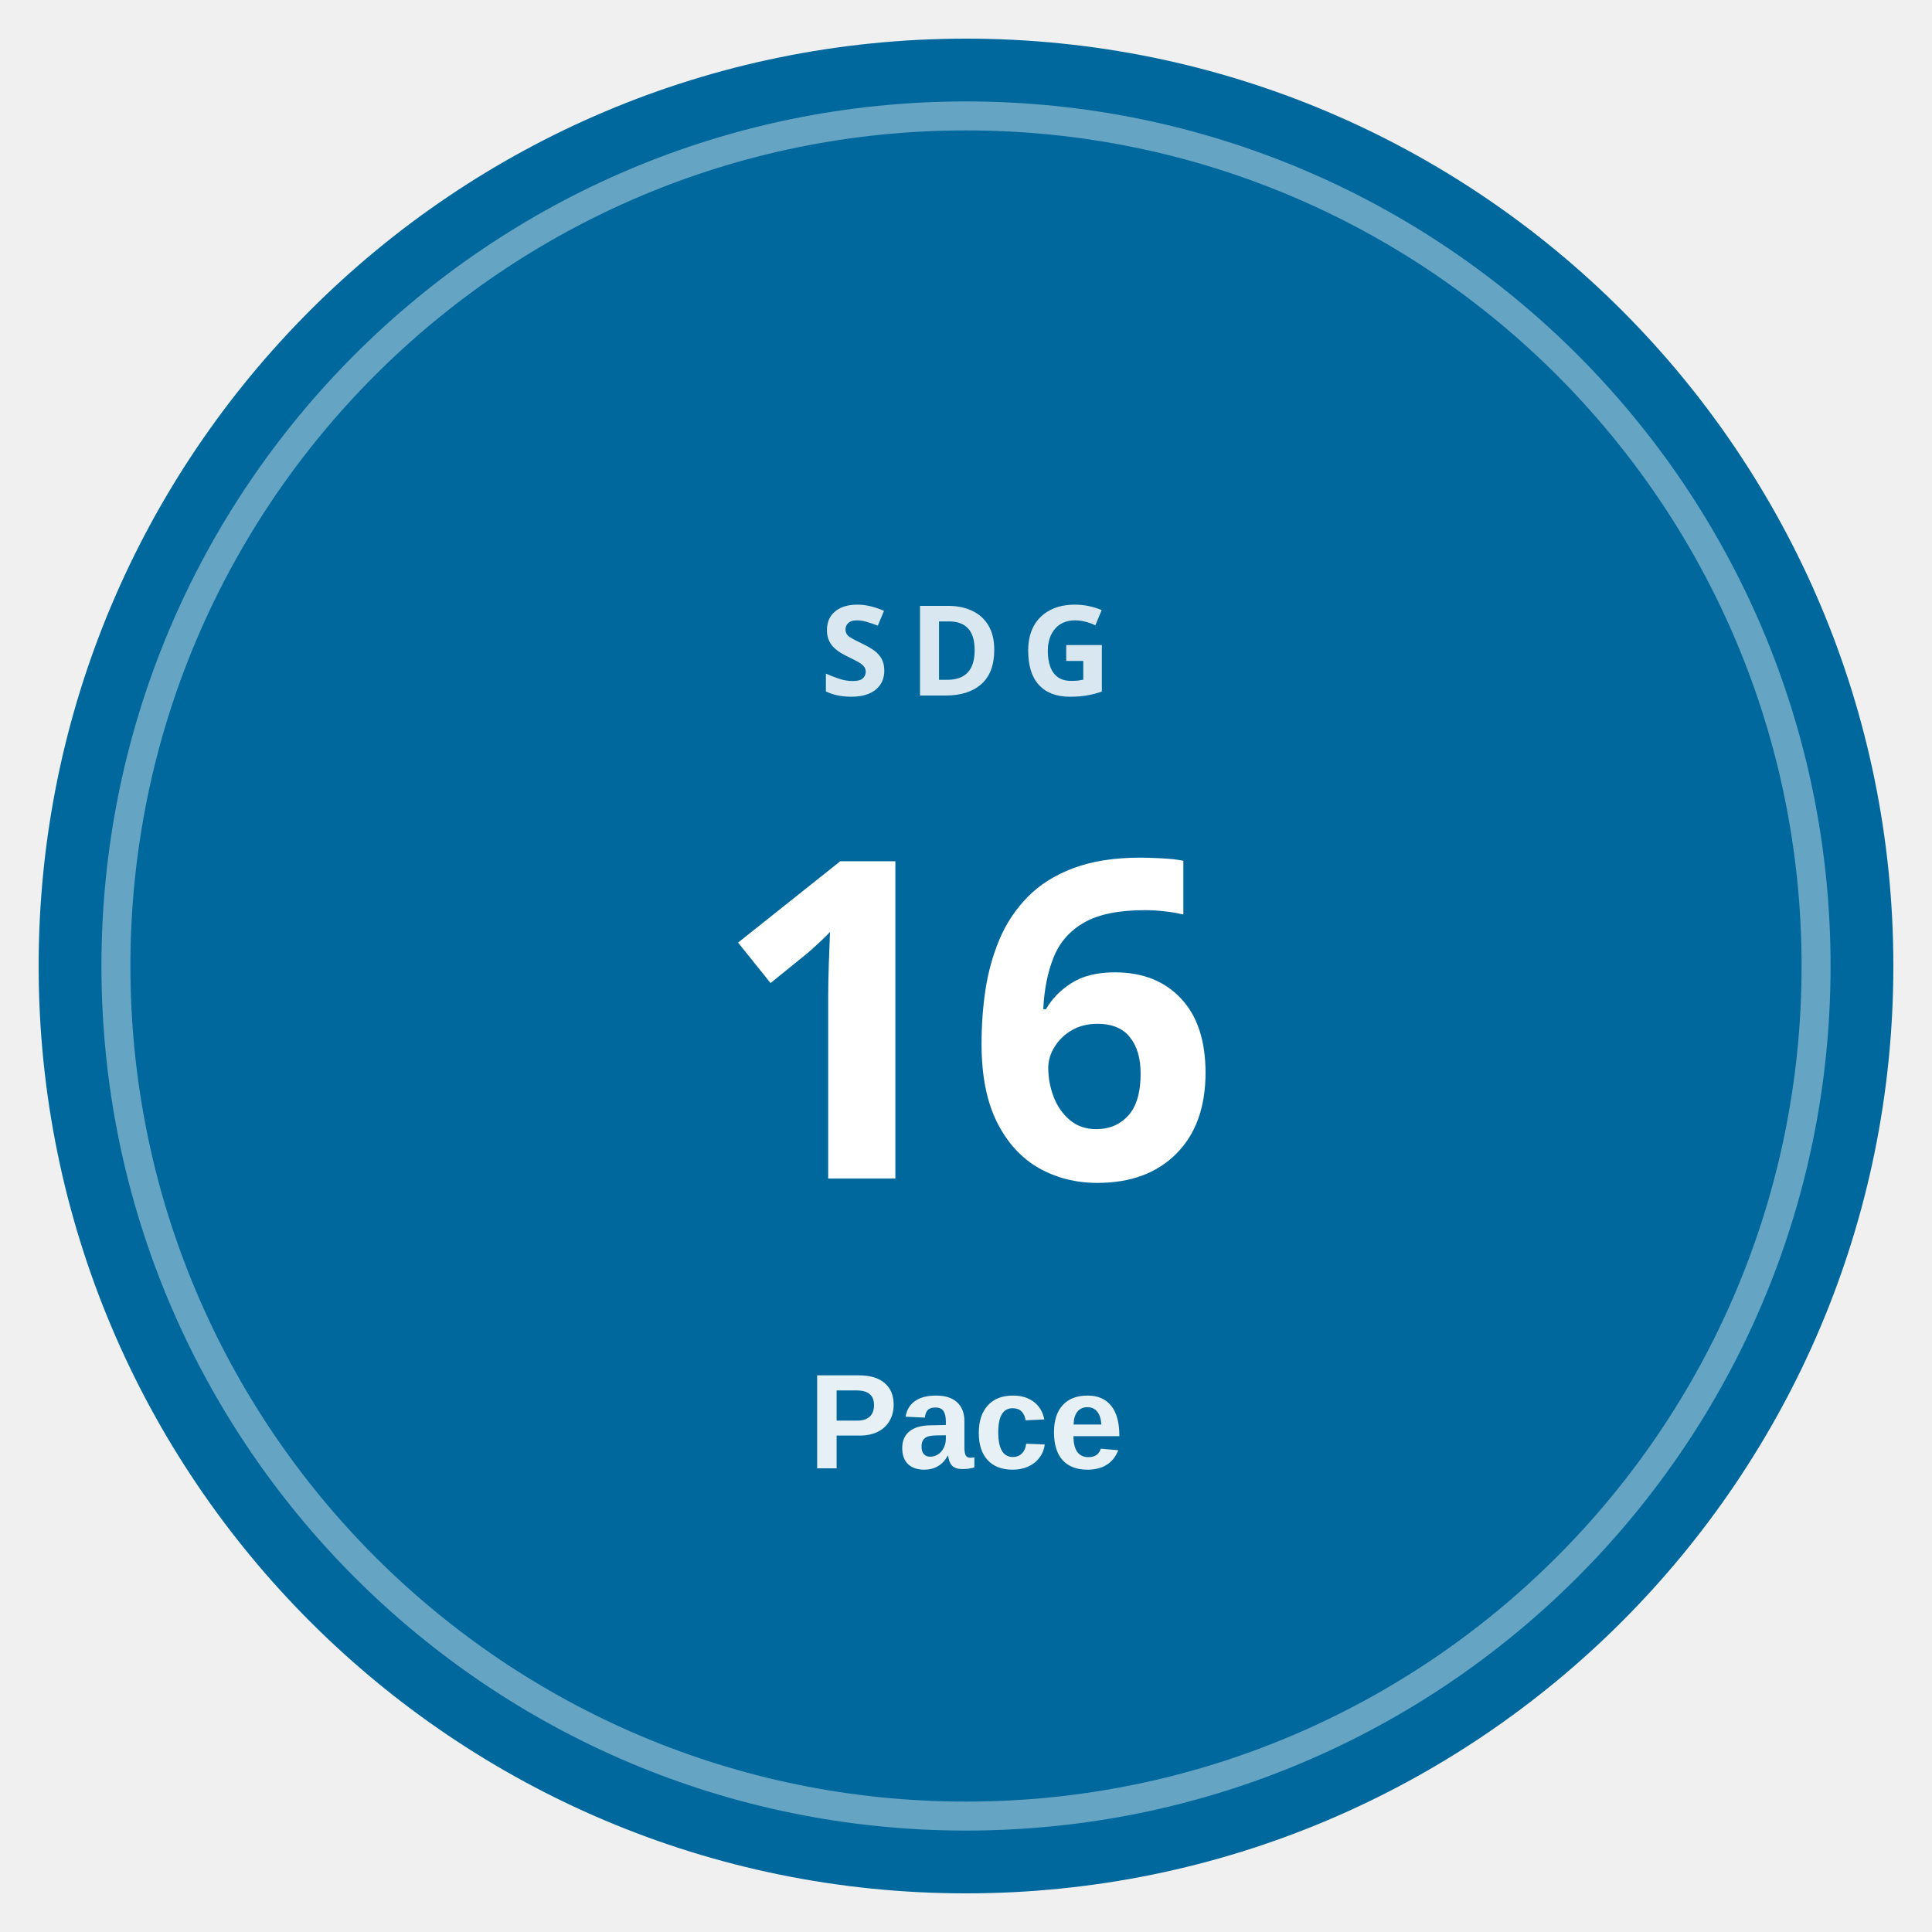
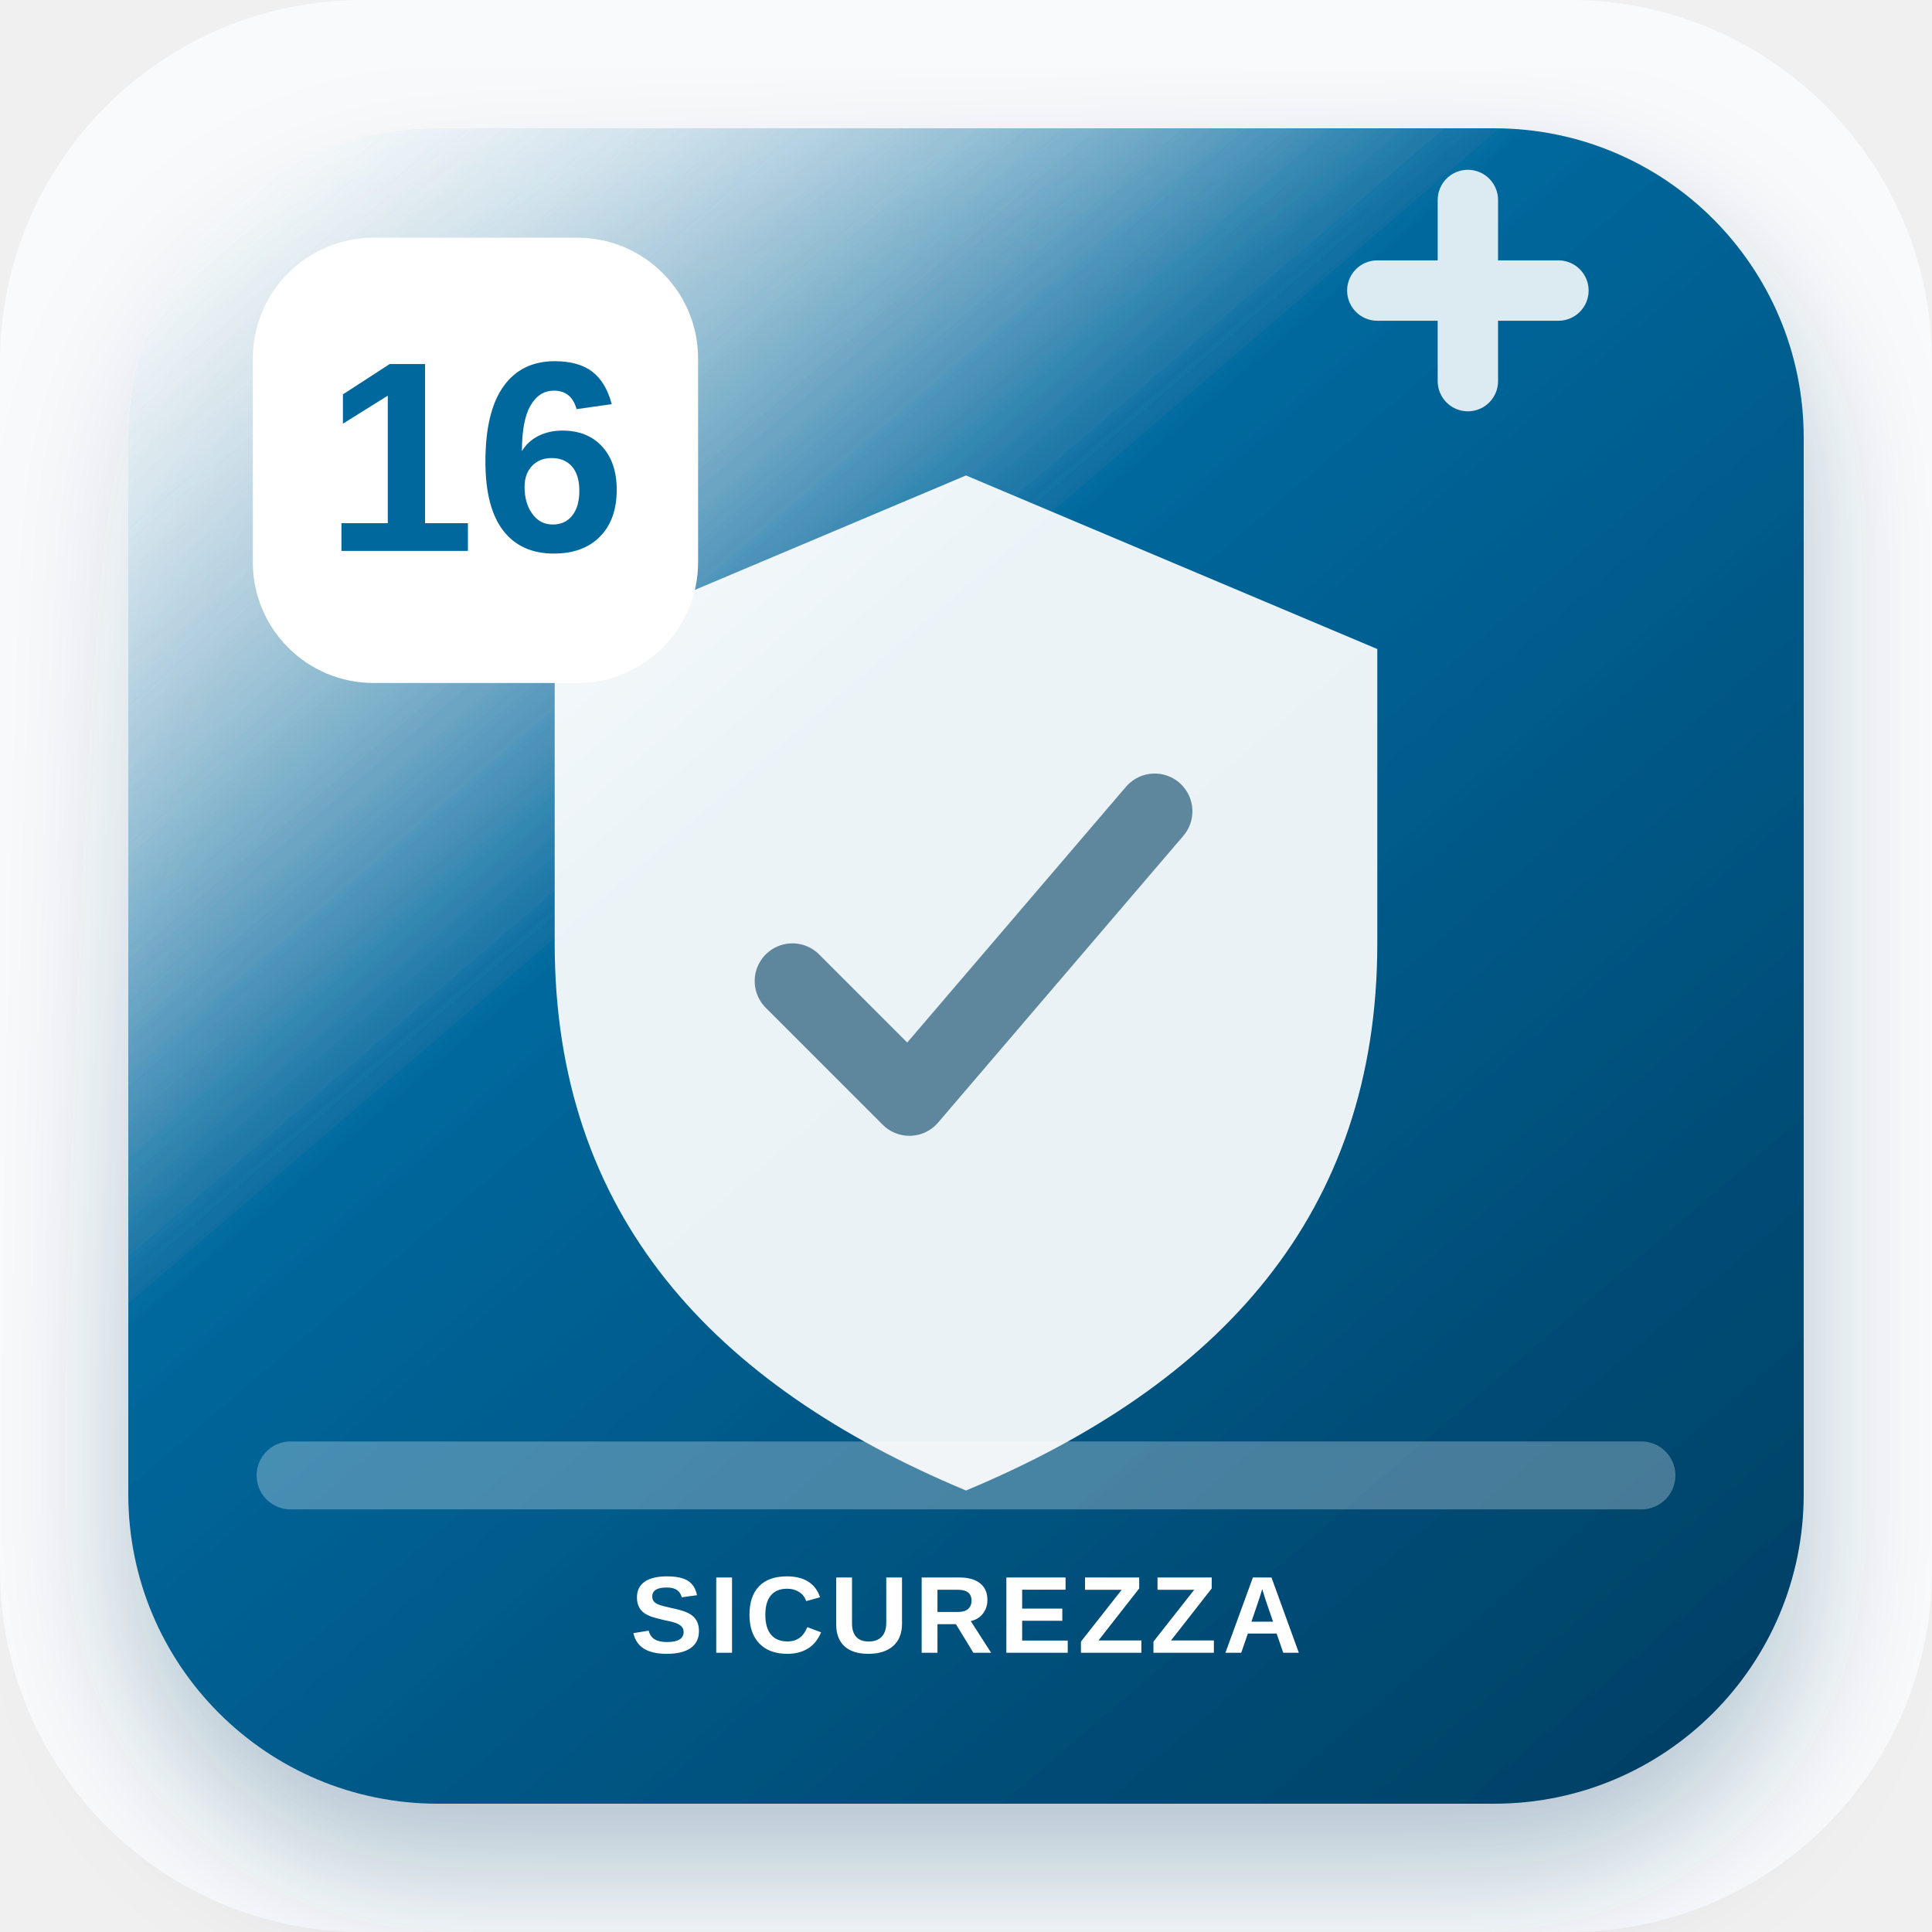
- <svg xmlns="http://www.w3.org/2000/svg" viewBox="0 0 200 200" width="200" height="200">
-   <circle cx="100" cy="100" r="96" fill="#00689D" />
-   <circle cx="100" cy="100" r="88" fill="none" stroke="white" stroke-width="3" opacity="0.4" />
-   <text x="100" y="72" text-anchor="middle" font-family="Arial Black, sans-serif" font-size="13" font-weight="900" fill="white" letter-spacing="2" opacity="0.85">SDG</text>
-   <text x="100" y="122" text-anchor="middle" font-family="Arial Black, sans-serif" font-size="46" font-weight="900" fill="white">16</text>
-   <text x="100" y="152" text-anchor="middle" font-family="Arial, sans-serif" font-size="14" font-weight="700" fill="white" opacity="0.9">Pace</text>
+ <svg xmlns="http://www.w3.org/2000/svg" viewBox="0 0 512 512" role="img" aria-labelledby="title desc">
+   <defs>
+     <linearGradient id="sdg16g" x1="64" y1="32" x2="448" y2="480" gradientUnits="userSpaceOnUse">
+       <stop offset="0" stop-color="#ffffff" stop-opacity="0.28" />
+       <stop offset="0.38" stop-color="#00689D" />
+       <stop offset="1" stop-color="#003f63" />
+     </linearGradient>
+     <filter id="sdg16s" x="-12%" y="-12%" width="124%" height="124%">
+       <feDropShadow dx="0" dy="18" stdDeviation="18" flood-color="#003f63" flood-opacity="0.28" />
+     </filter>
+   </defs>
+   <rect width="512" height="512" rx="96" fill="#f8fafc" />
+   <rect x="34" y="34" width="444" height="444" rx="82" fill="url(#sdg16g)" filter="url(#sdg16s)" />
+   <path d="M77 391h358" fill="none" stroke="#ffffff" stroke-width="18" stroke-linecap="round" opacity="0.28" />
+   <path d="M256 126 365 172v78c0 72-42 117-109 145-67-28-109-73-109-145v-78l109-46Z" fill="#ffffff" opacity="0.92" />
+   <path d="m210 260 31 31 65-76" fill="none" stroke="#003f63" stroke-width="20" stroke-linecap="round" stroke-linejoin="round" opacity="0.6" />
+   <rect x="67" y="63" width="118" height="118" rx="32" fill="#ffffff" />
+   <text x="126" y="146" text-anchor="middle" font-family="Arial, Helvetica, sans-serif" font-size="72" font-weight="900" fill="#00689D">16</text>
+   <path d="M365 77h48m-24-24v48" stroke="#ffffff" stroke-width="16" stroke-linecap="round" opacity="0.86" />
+   <text x="256" y="438" text-anchor="middle" font-family="Arial, Helvetica, sans-serif" font-size="29" font-weight="900" letter-spacing="1.5" fill="#ffffff">SICUREZZA</text>
</svg>
